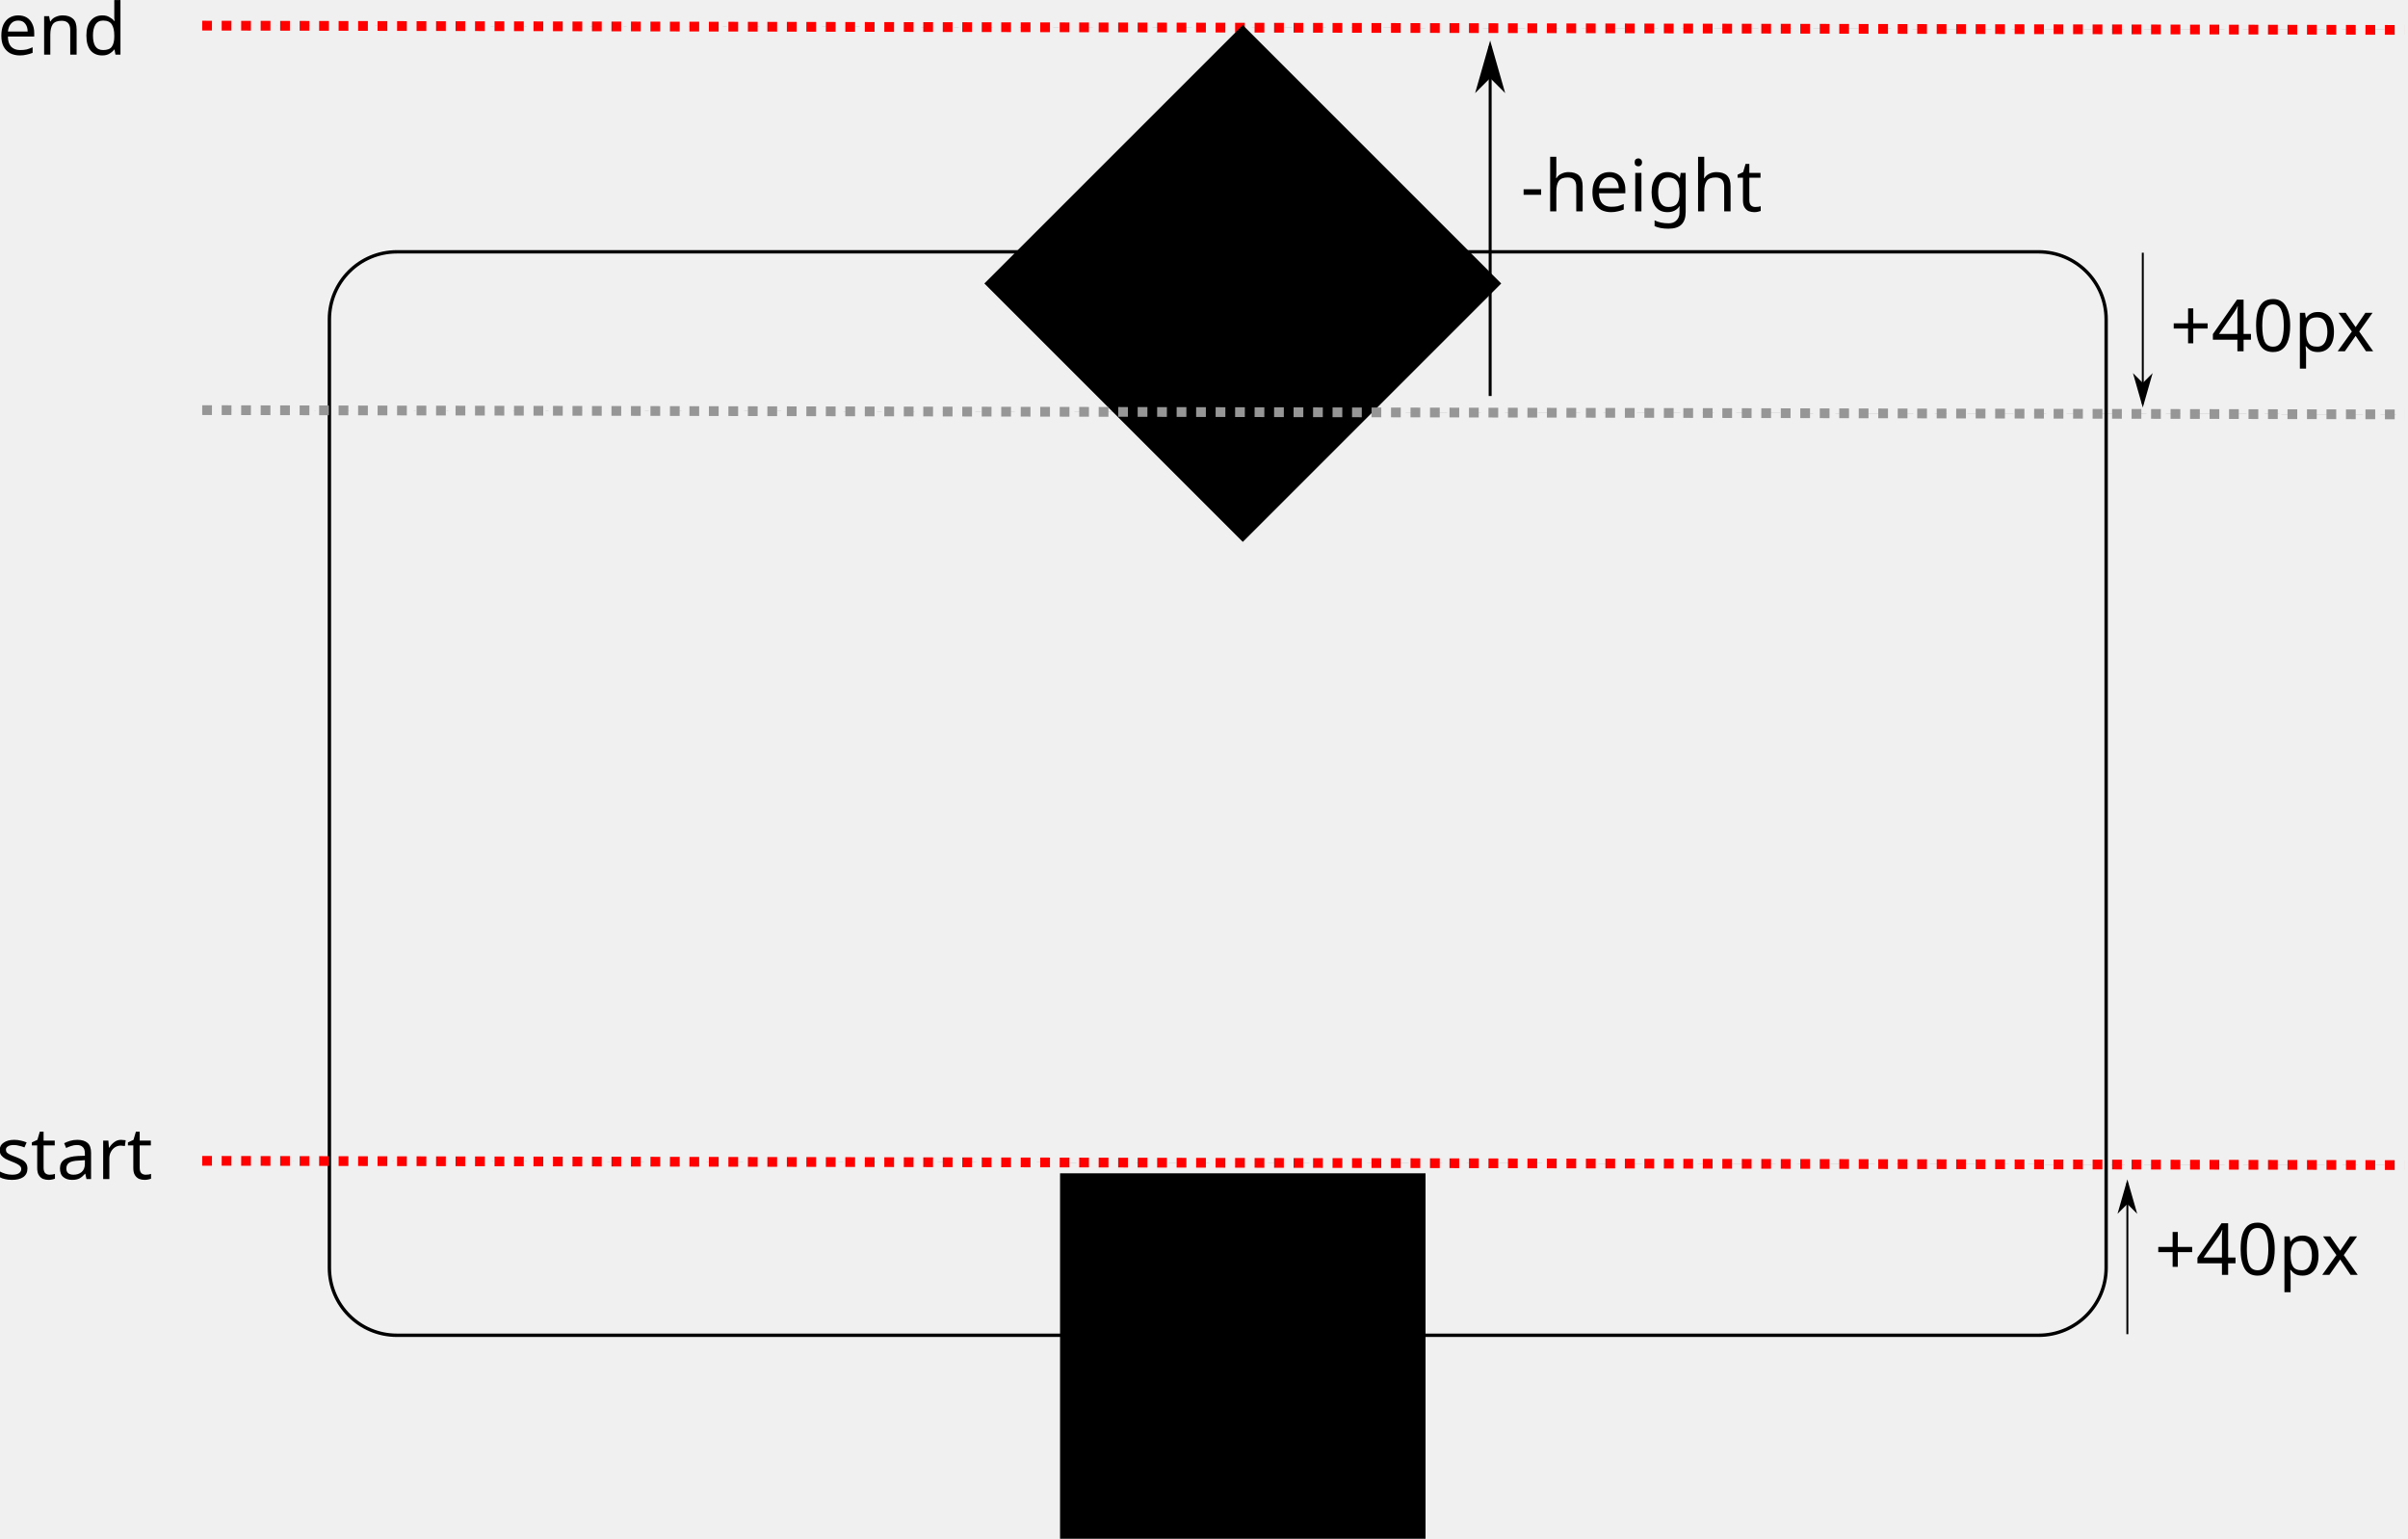
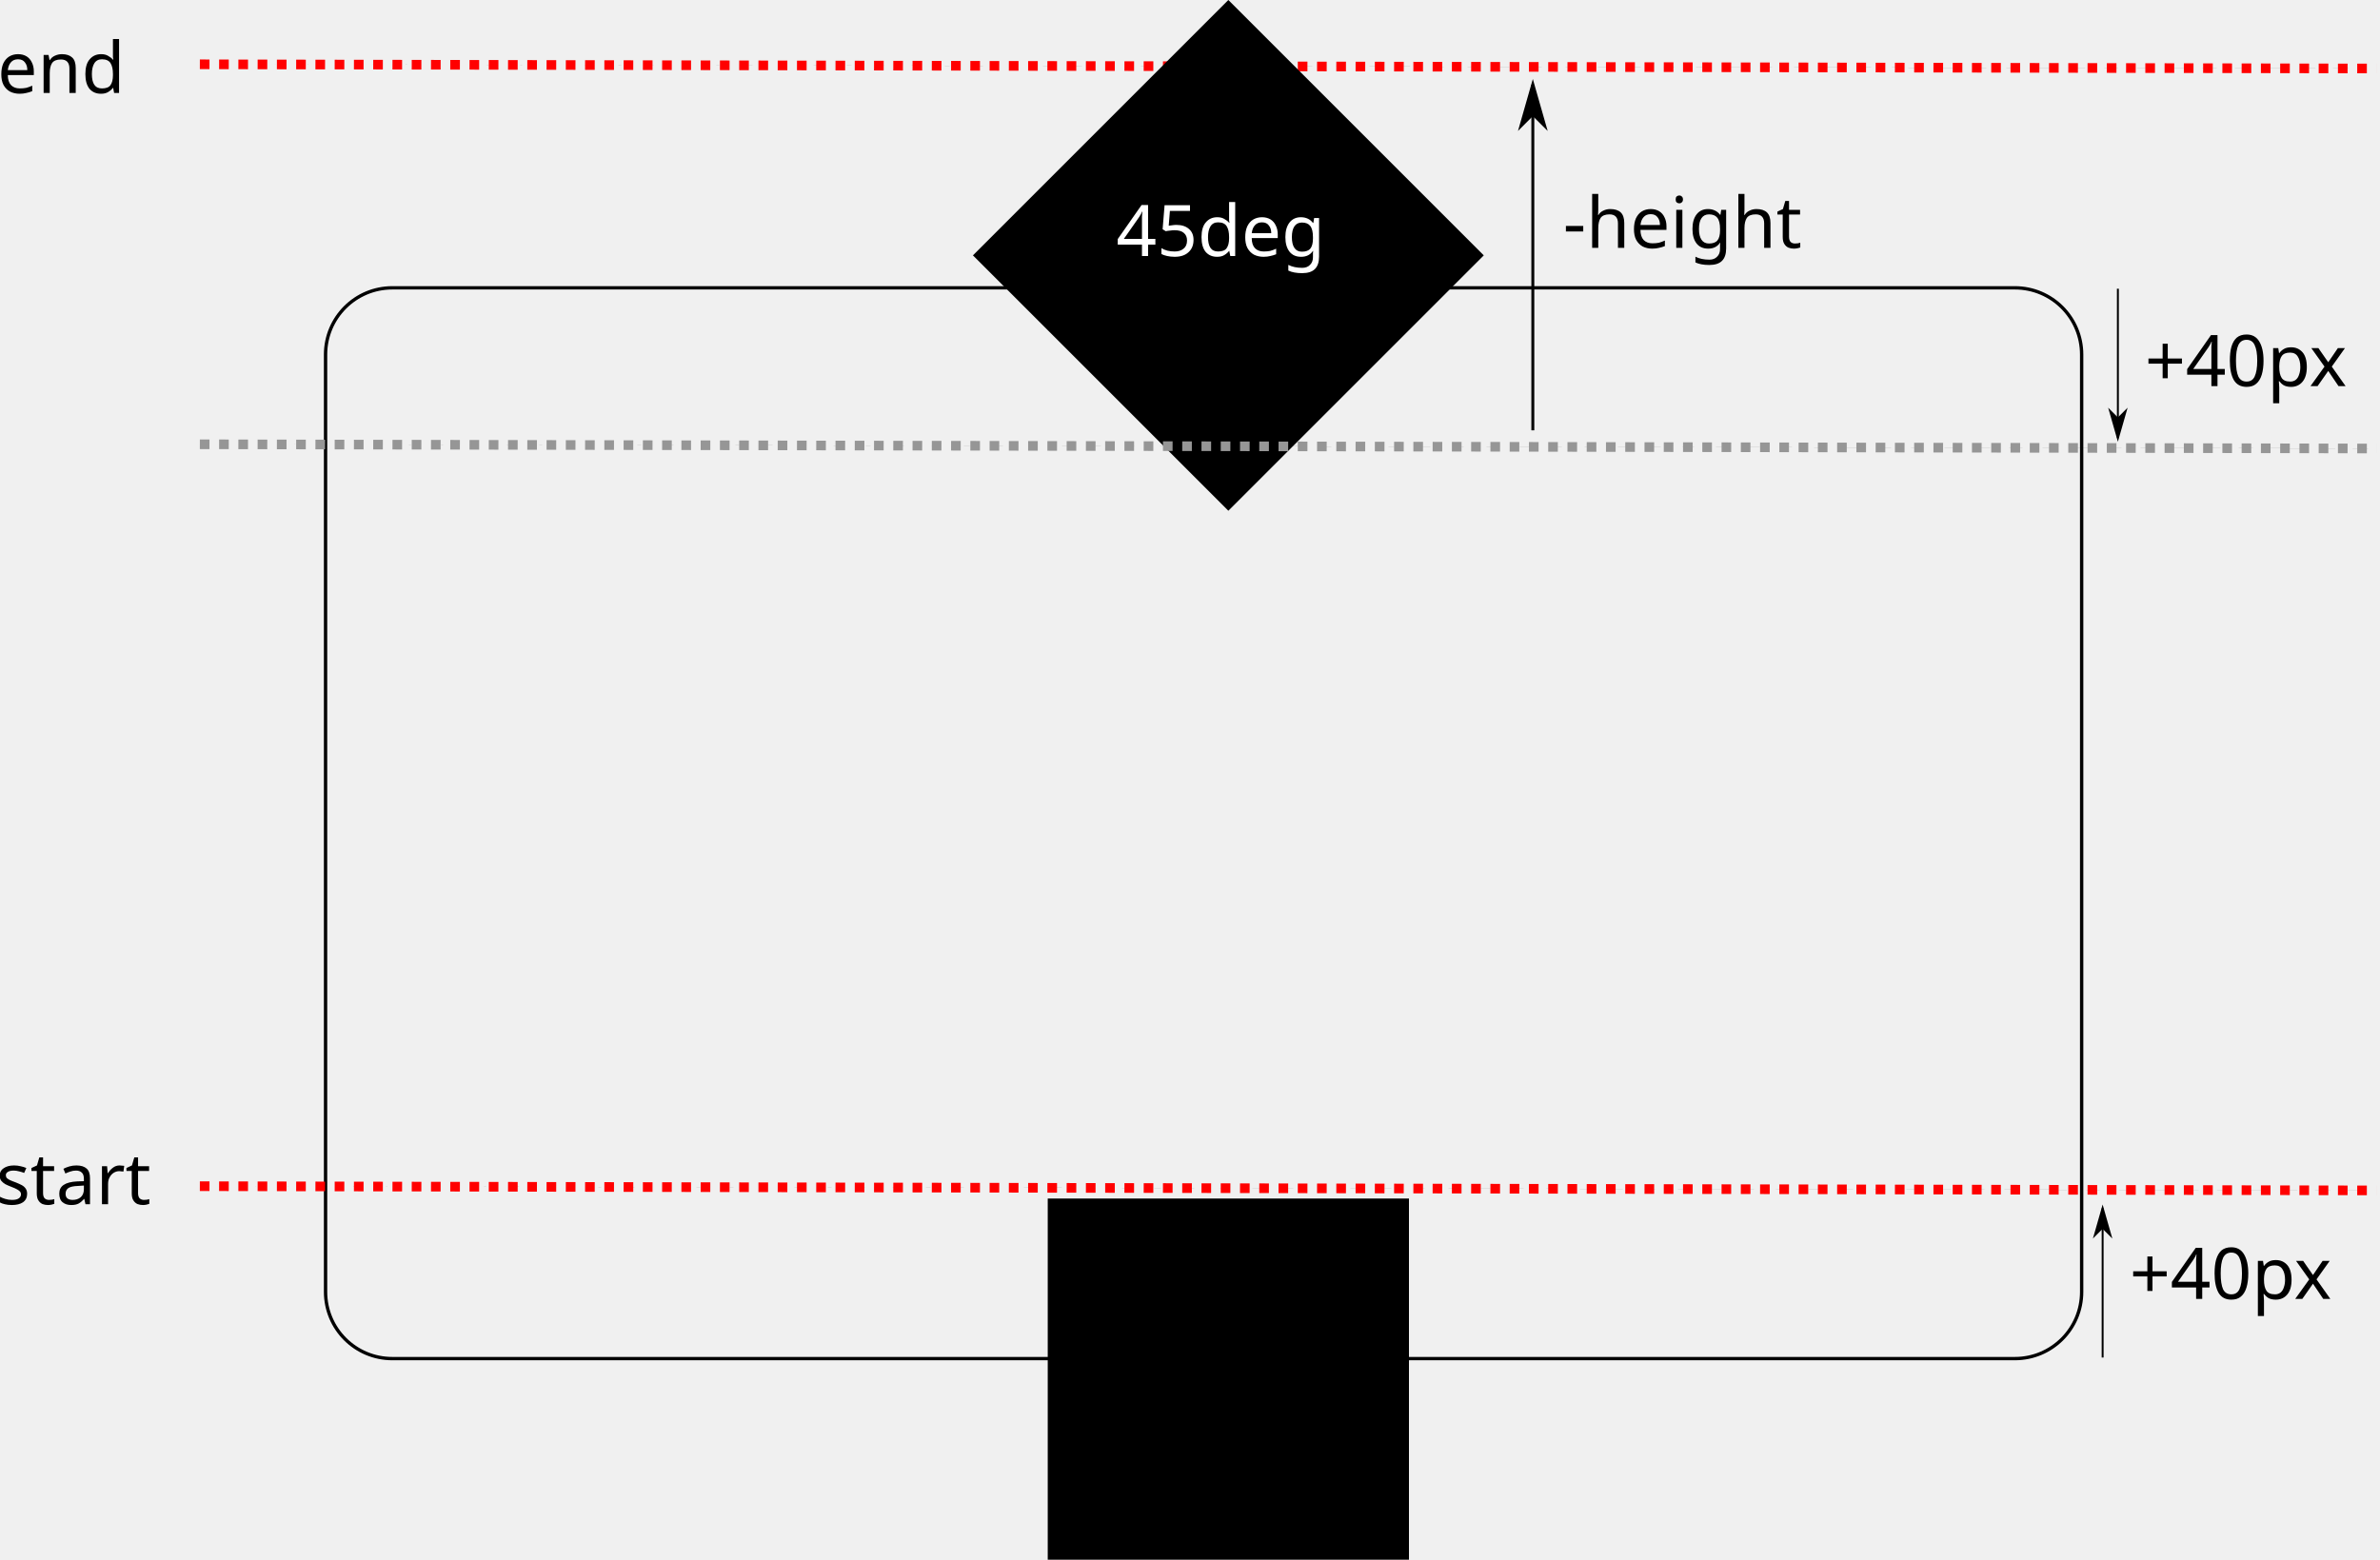
- <svg xmlns="http://www.w3.org/2000/svg" width="713.55" height="456.03" version="1.1" viewBox="0 0 188.79 120.66">
+ <svg xmlns="http://www.w3.org/2000/svg" width="713.55" height="467.71" version="1.1" viewBox="0 0 188.79 123.75">
  <defs>
    <marker id="Arrow1Lstart" overflow="visible" orient="auto">
      <path transform="matrix(.8 0 0 .8 10 0)" d="m0 0 5-5-17.5 5 17.5 5z" fill="context-stroke" fill-rule="evenodd" stroke="context-stroke" stroke-width="1pt" />
    </marker>
    <marker id="Arrow1Lend-5" overflow="visible" orient="auto">
      <path transform="matrix(-.8 0 0 -.8 -10 0)" d="m0 0 5-5-17.5 5 17.5 5z" fill="context-stroke" fill-rule="evenodd" stroke="context-stroke" stroke-width="1pt" />
    </marker>
    <marker id="Arrow1Lstart-7-4" overflow="visible" orient="auto">
      <path transform="matrix(.8 0 0 .8 10 0)" d="m0 0 5-5-17.5 5 17.5 5z" fill="context-stroke" fill-rule="evenodd" stroke="context-stroke" stroke-width="1pt" />
    </marker>
  </defs>
-   <g transform="translate(-4.0197 -9.606)">
+   <g transform="translate(-4.0197 -6.515)">
    <path x="29.842" y="29.352" width="139.298" height="84.957" d="m35.134 29.352h128.72a5.292 5.292 45 0 1 5.292 5.292v74.374a5.292 5.292 135 0 1-5.292 5.292h-128.72a5.292 5.292 45 0 1-5.292-5.292v-74.374a5.292 5.292 135 0 1 5.292-5.292z" fill="none" stroke="#000" stroke-width=".265" />
    <g>
      <path d="m19.87 11.616 171.43 0.333h1.235" stop-color="#000000" stroke="#f00" stroke-dasharray="0.764, 0.764" stroke-width=".764" style="font-variation-settings:normal" />
      <path d="m19.87 100.63 171.43 0.333h1.235" stop-color="#000000" stroke="#f00" stroke-dasharray="0.764, 0.764" stroke-width=".764" style="font-variation-settings:normal" />
      <rect x="87.129" y="101.61" width="28.655" height="28.655" />
-       <rect transform="rotate(45)" x="79.924" y="-63.557" width="28.655" height="28.655" />
+       <rect transform="rotate(45)" x="76.347" y="-67.134" width="28.655" height="28.655" />
    </g>
    <g>
      <text x="3.714" y="102.059" fill="#000000" font-family="sans-serif" font-size="10.583px" stroke-width=".265" style="line-height:1.25" xml:space="preserve">
        <tspan x="3.714" y="102.059" font-family="sans-serif" font-size="5.644px" stroke-width=".265" style="font-variant-caps:normal;font-variant-east-asian:normal;font-variant-ligatures:normal;font-variant-numeric:normal">start</tspan>
      </text>
      <text x="3.807" y="13.894" fill="#000000" font-family="sans-serif" font-size="10.583px" stroke-width=".265" style="line-height:1.25" xml:space="preserve">
        <tspan x="3.807" y="13.894" font-family="sans-serif" font-size="5.644px" stroke-width=".265" style="font-variant-caps:normal;font-variant-east-asian:normal;font-variant-ligatures:normal;font-variant-numeric:normal">end</tspan>
      </text>
      <path d="m170.81 102.38v11.845" marker-start="url(#Arrow1Lstart)" stop-color="#000000" stroke="#000" stroke-width=".152" style="font-variation-settings:normal" />
      <text x="172.954" y="109.57" fill="#000000" font-family="sans-serif" font-size="10.583px" stroke-width=".265" style="line-height:1.25" xml:space="preserve">
        <tspan x="172.954" y="109.57" font-family="sans-serif" font-size="5.644px" stroke-width=".265" style="font-variant-caps:normal;font-variant-east-asian:normal;font-variant-ligatures:normal;font-variant-numeric:normal">+40px</tspan>
      </text>
      <path d="m172.02 29.423v11.845" marker-end="url(#Arrow1Lend-5)" stop-color="#000000" stroke="#000" stroke-width=".152" style="font-variation-settings:normal" />
-       <path d="m120.85 13.234v27.424" marker-start="url(#Arrow1Lstart-7-4)" stop-color="#000000" stroke="#000" stroke-width=".232" style="font-variation-settings:normal" />
-       <text x="174.163" y="37.146" fill="#000000" font-family="sans-serif" font-size="10.583px" stroke-width=".265" style="line-height:1.25" xml:space="preserve">
+       <path d="m125.61 13.234v27.424" marker-start="url(#Arrow1Lstart-7-4)" stop-color="#000000" stroke="#000" stroke-width=".232" style="font-variation-settings:normal" />
+     </g>
+     <g fill="#000000" font-family="sans-serif" font-size="10.583px" stroke-width=".265">
+       <text x="174.163" y="37.146" style="line-height:1.25" xml:space="preserve">
        <tspan x="174.163" y="37.146" font-family="sans-serif" font-size="5.644px" stroke-width=".265" style="font-variant-caps:normal;font-variant-east-asian:normal;font-variant-ligatures:normal;font-variant-numeric:normal">+40px</tspan>
      </text>
-       <text x="123.254" y="26.177" fill="#000000" font-family="sans-serif" font-size="10.583px" stroke-width=".265" style="line-height:1.25" xml:space="preserve">
-         <tspan x="123.254" y="26.177" font-family="sans-serif" font-size="5.644px" stroke-width=".265" style="font-variant-caps:normal;font-variant-east-asian:normal;font-variant-ligatures:normal;font-variant-numeric:normal">-height</tspan>
+       <text x="128.016" y="26.177" style="line-height:1.25" xml:space="preserve">
+         <tspan x="128.016" y="26.177" font-family="sans-serif" font-size="5.644px" stroke-width=".265" style="font-variant-caps:normal;font-variant-east-asian:normal;font-variant-ligatures:normal;font-variant-numeric:normal">-height</tspan>
      </text>
-       <path d="m19.87 41.765 171.43 0.333h1.235" stop-color="#000000" stroke="#969696" stroke-dasharray="0.764, 0.764" stroke-width=".764" style="font-variation-settings:normal" />
+       <text x="92.559" y="26.826" style="font-variant-caps:normal;font-variant-east-asian:normal;font-variant-ligatures:normal;font-variant-numeric:normal;line-height:1.25" xml:space="preserve">
+         <tspan x="92.559" y="26.826" fill="#ffffff" font-family="sans-serif" font-size="5.644px" stroke-width=".265" style="font-variant-caps:normal;font-variant-east-asian:normal;font-variant-ligatures:normal;font-variant-numeric:normal">45deg</tspan>
+       </text>
    </g>
+     <path d="m19.87 41.765 171.43 0.333h1.235" stop-color="#000000" stroke="#969696" stroke-dasharray="0.764, 0.764" stroke-width=".764" style="font-variation-settings:normal" />
  </g>
</svg>
